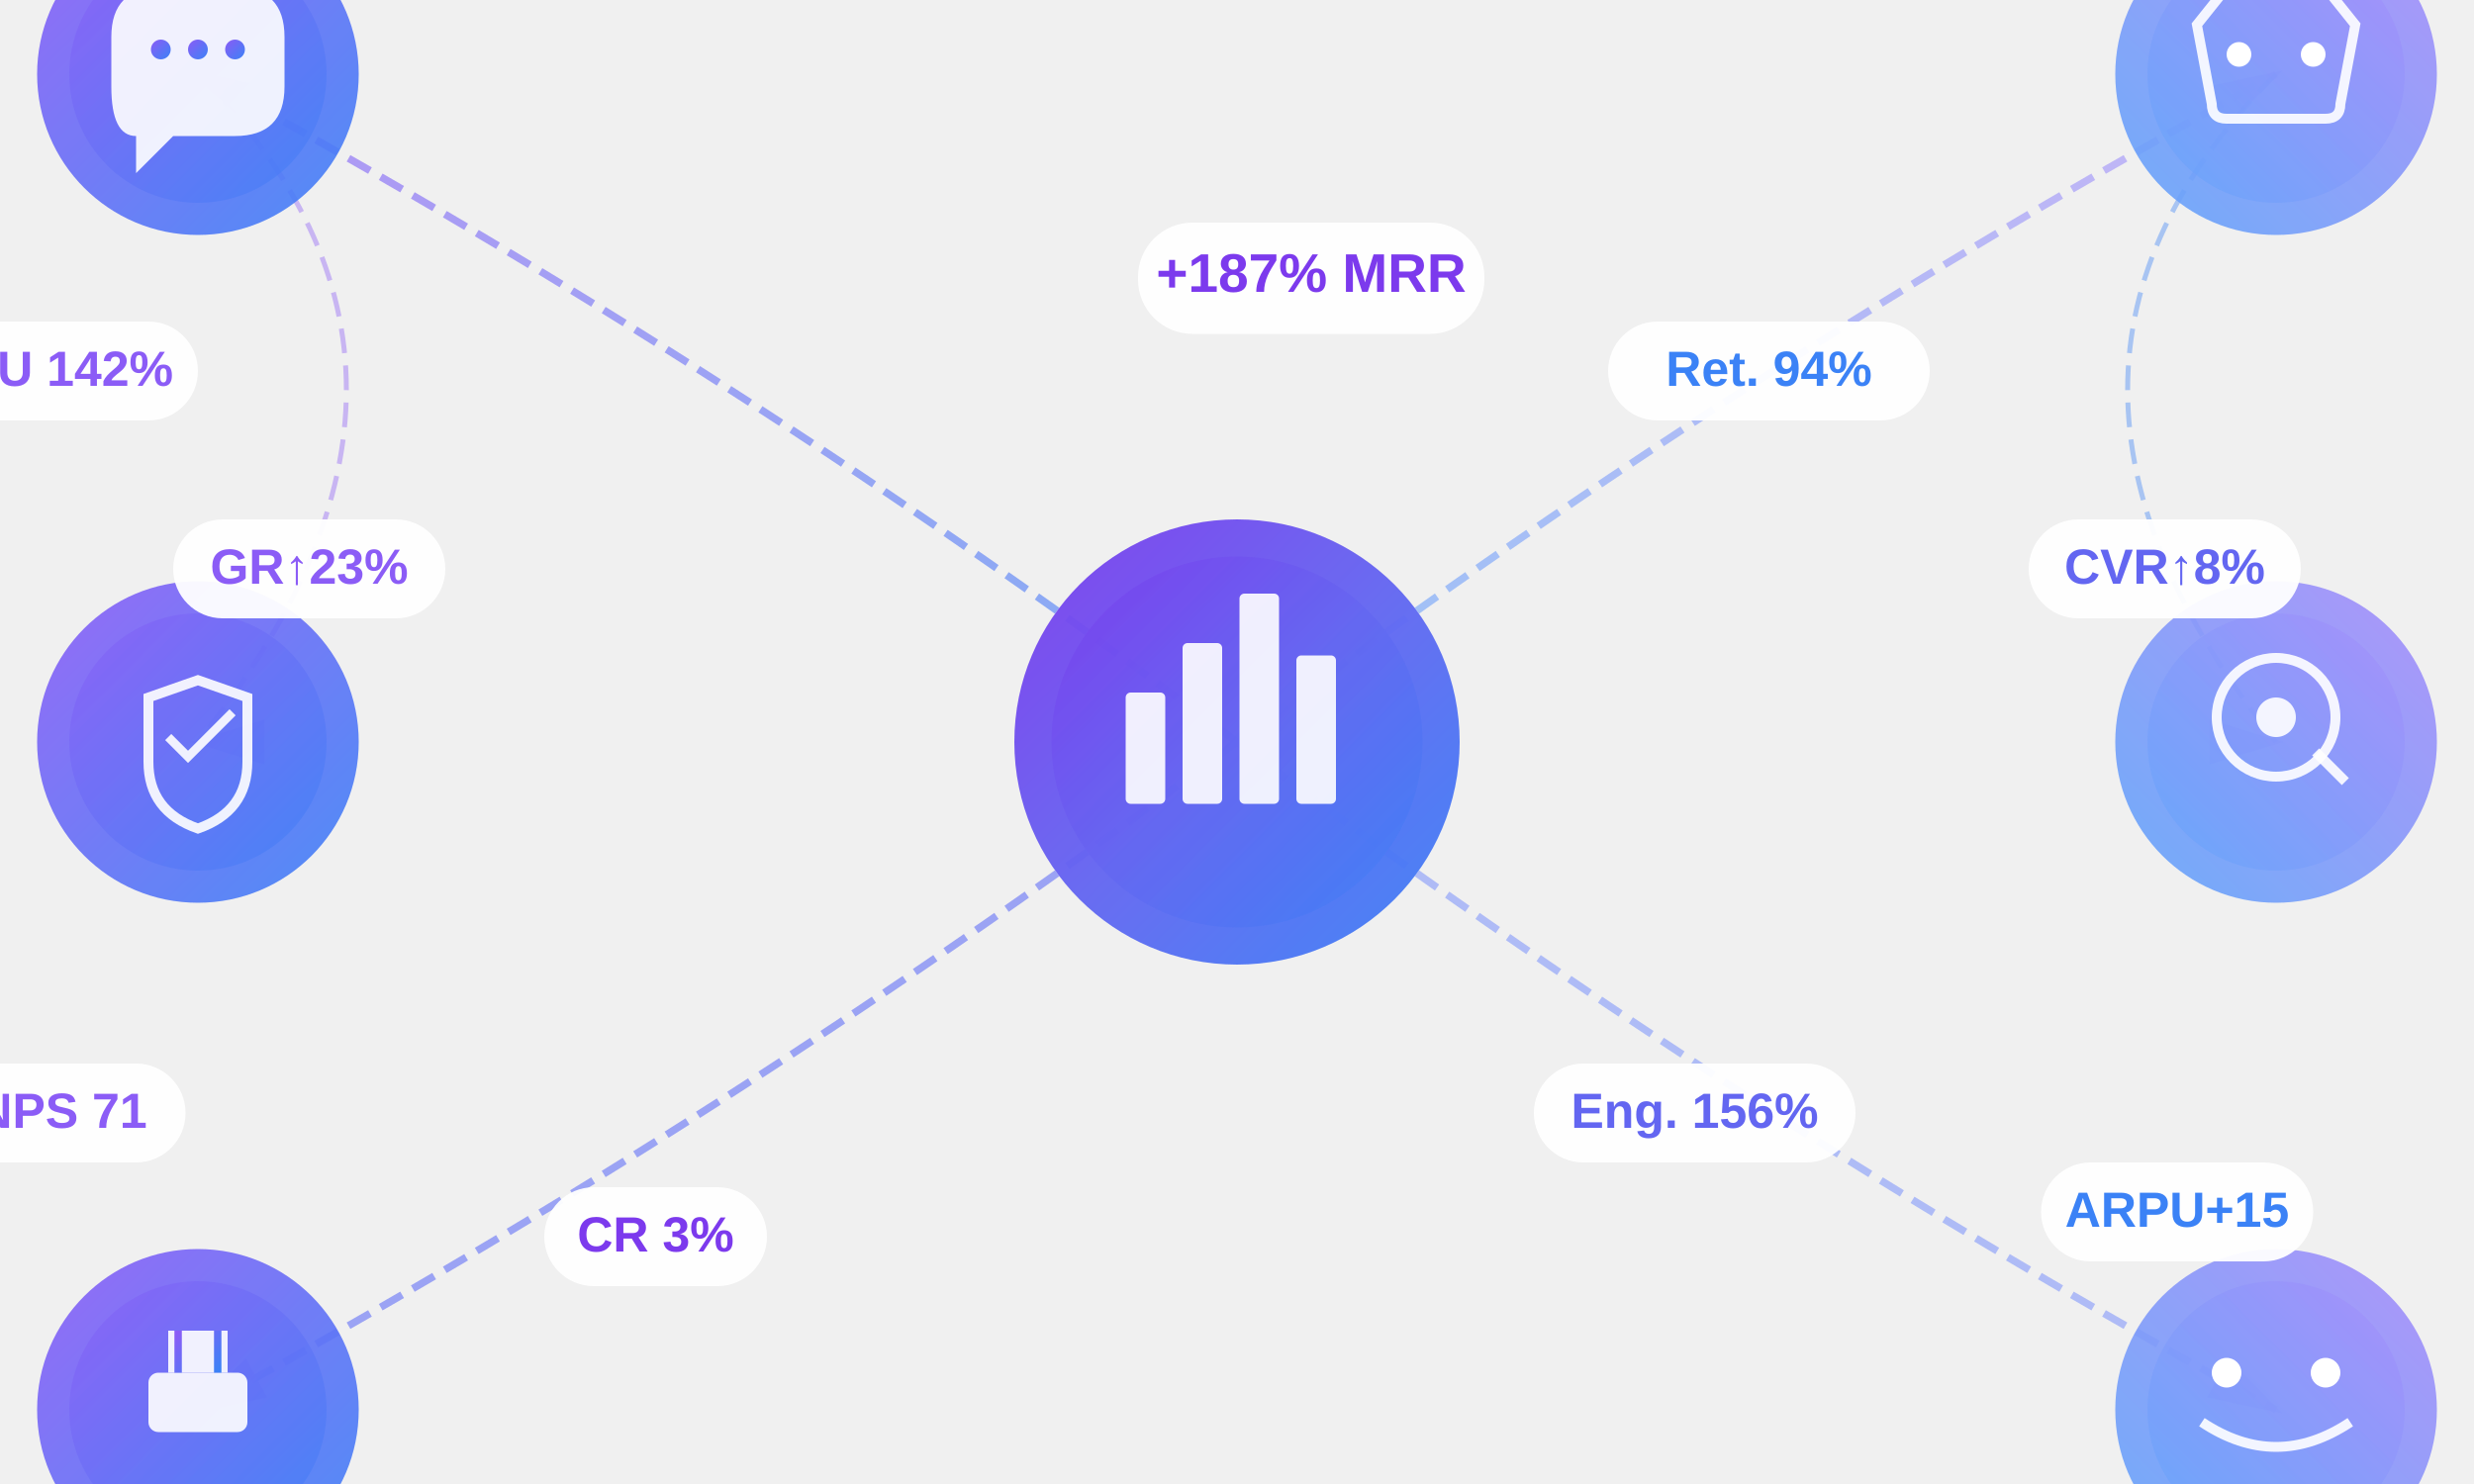
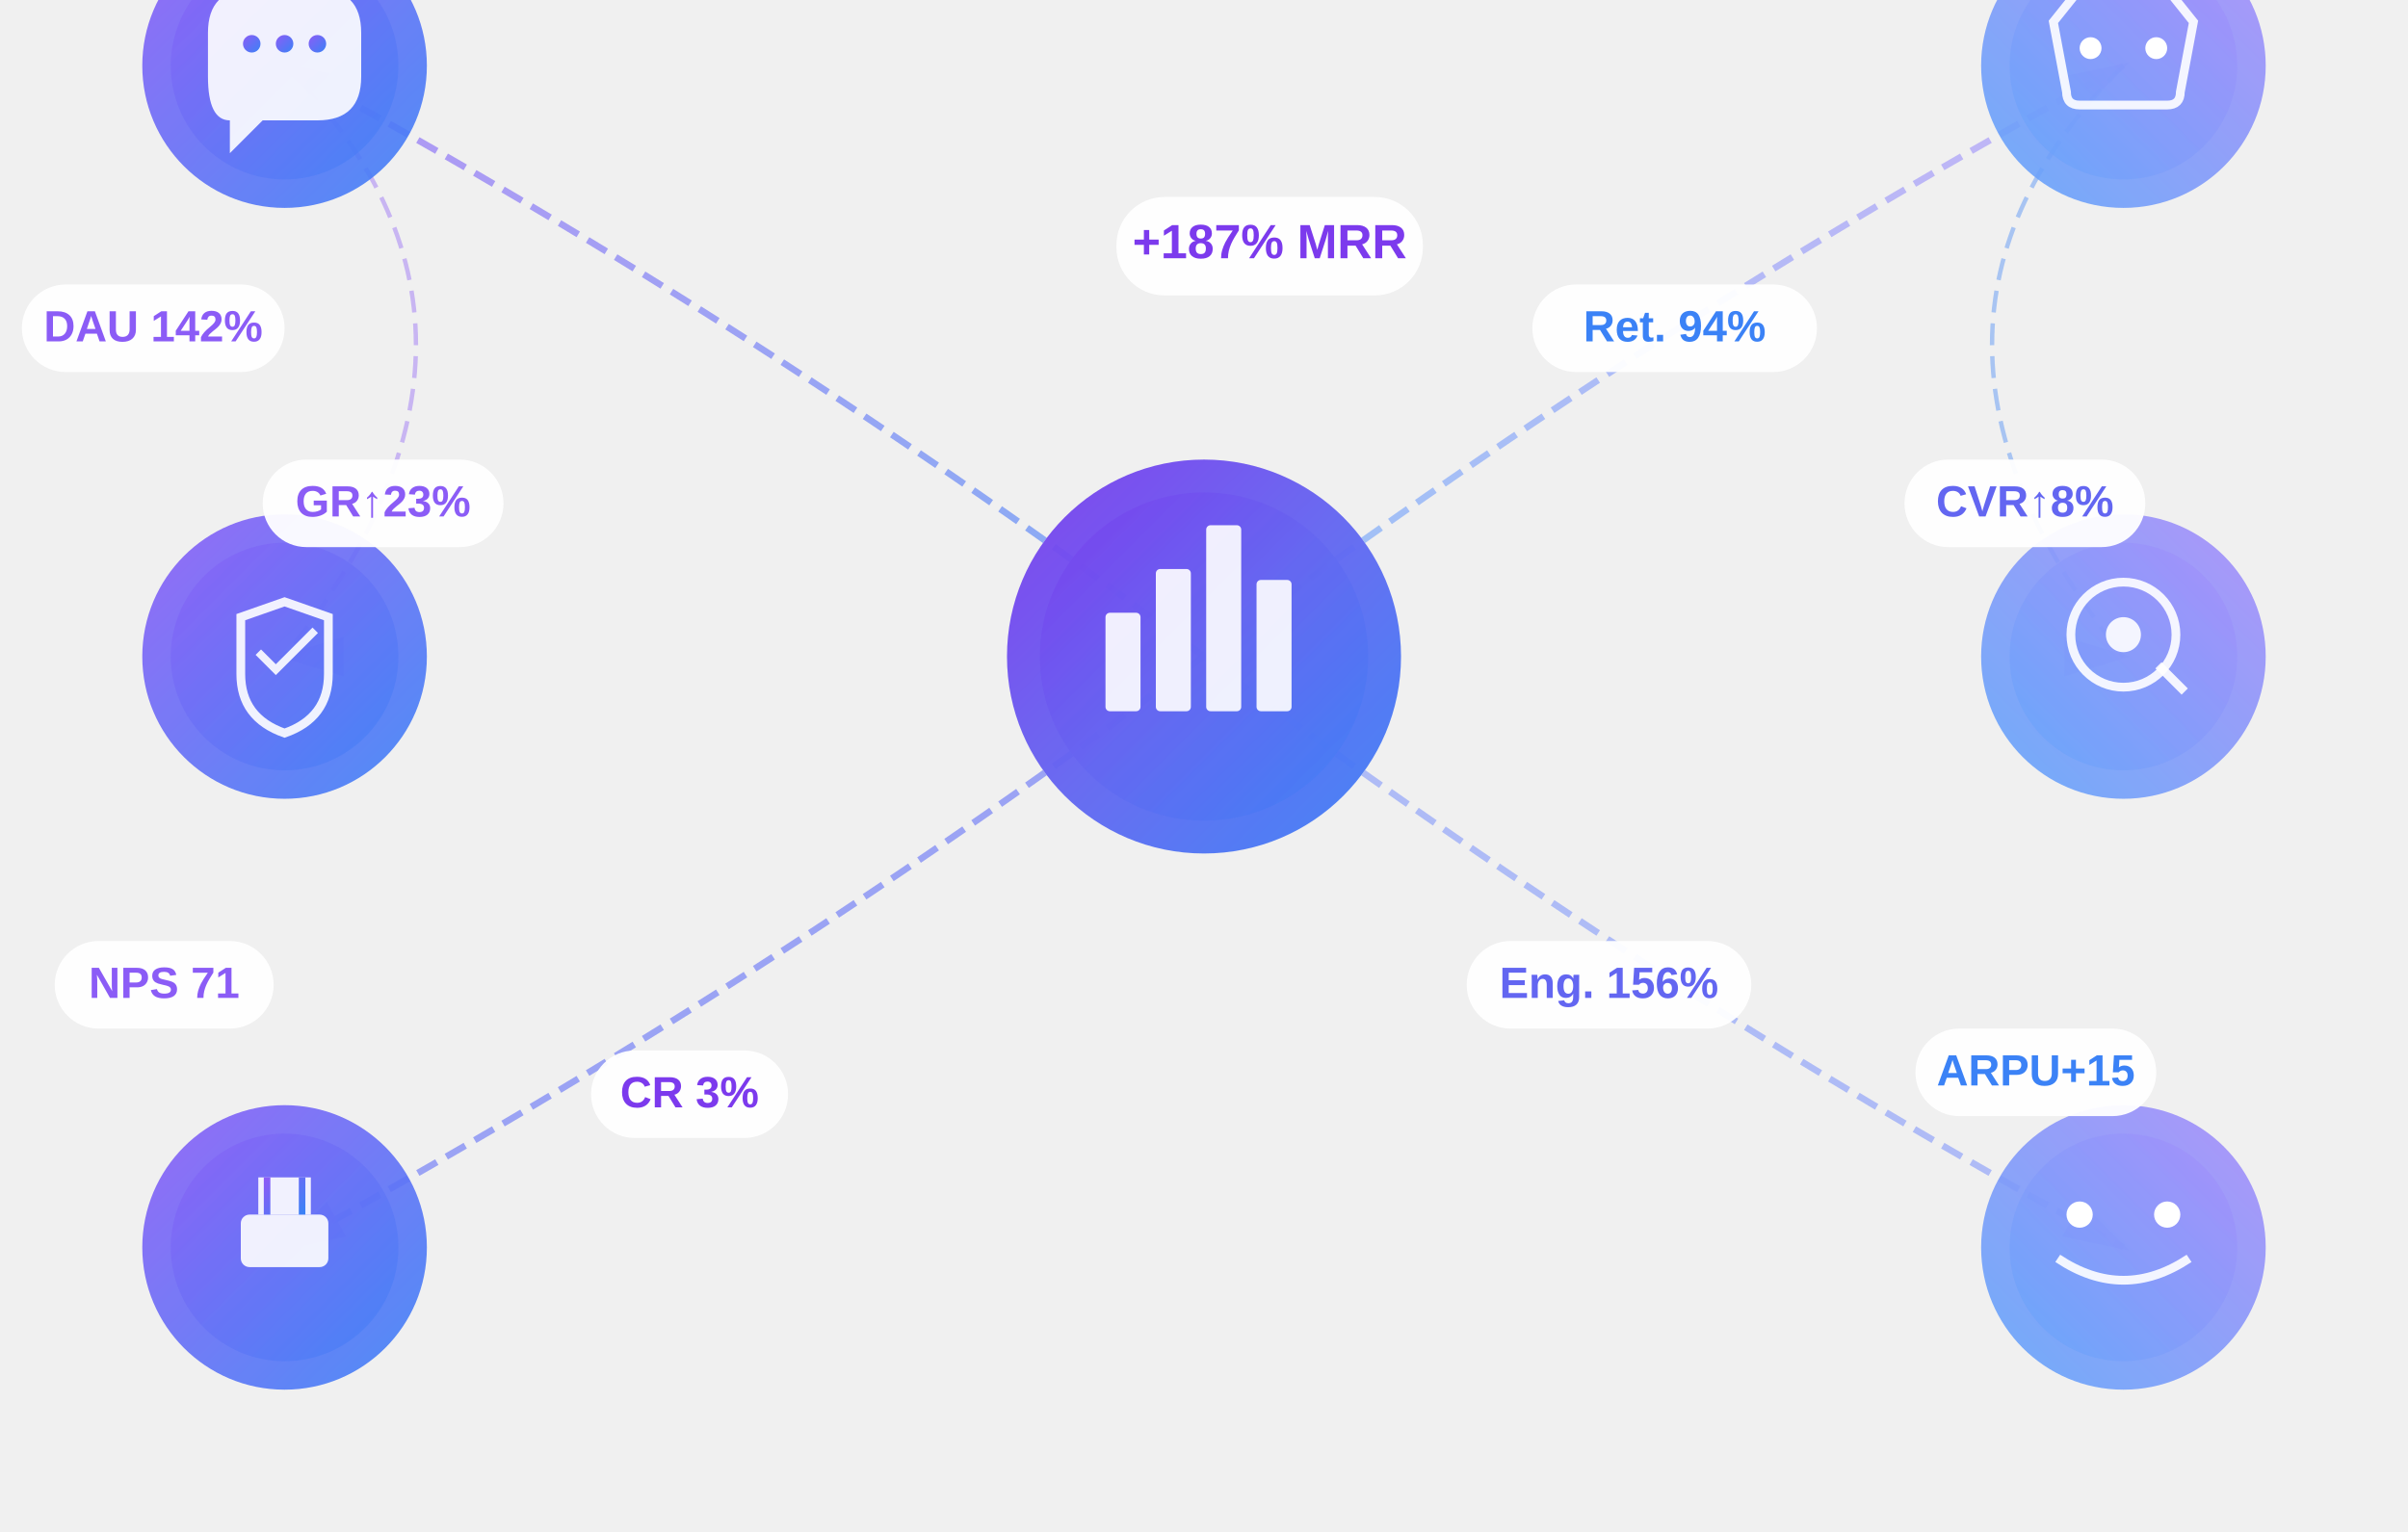
- <svg xmlns="http://www.w3.org/2000/svg" viewBox="200 150 1000 600">
+ <svg xmlns="http://www.w3.org/2000/svg" viewBox="150 150 1100 700">
  <defs>
    <linearGradient id="purpleBlue1" x1="0%" y1="0%" x2="100%" y2="100%">
      <stop offset="0%" style="stop-color:#8b5cf6;stop-opacity:1" />
      <stop offset="100%" style="stop-color:#3b82f6;stop-opacity:1" />
    </linearGradient>
    <linearGradient id="purpleBlue2" x1="100%" y1="0%" x2="0%" y2="100%">
      <stop offset="0%" style="stop-color:#a78bfa;stop-opacity:1" />
      <stop offset="100%" style="stop-color:#60a5fa;stop-opacity:1" />
    </linearGradient>
    <linearGradient id="centerGradient" x1="0%" y1="0%" x2="100%" y2="100%">
      <stop offset="0%" style="stop-color:#7c3aed;stop-opacity:1" />
      <stop offset="50%" style="stop-color:#6366f1;stop-opacity:1" />
      <stop offset="100%" style="stop-color:#3b82f6;stop-opacity:1" />
    </linearGradient>
    <marker id="arrowhead" markerWidth="10" markerHeight="10" refX="9" refY="3" orient="auto">
      <polygon points="0 0, 10 3, 0 6" fill="#8b5cf6" opacity="0.7" />
    </marker>
  </defs>
  <style>
    @keyframes flowLine {
      0% { stroke-dashoffset: 1000; }
      100% { stroke-dashoffset: 0; }
    }
    
    @keyframes float {
      0%, 100% { transform: translateY(0px); }
      50% { transform: translateY(-5px); }
    }
    
    .flow-line { 
      stroke-dasharray: 10 5;
      animation: flowLine 20s linear infinite;
    }
    .metric { animation: float 4s ease-in-out infinite; }
    .metric:nth-child(2n) { animation-delay: 0.5s; }
    .metric:nth-child(3n) { animation-delay: 1s; }
  </style>
  <path class="flow-line" d="M 700 450 Q 500 300 280 180" stroke="url(#purpleBlue1)" stroke-width="3" fill="none" opacity="0.6" marker-end="url(#arrowhead)" />
  <path class="flow-line" d="M 700 450 Q 900 300 1120 180" stroke="url(#purpleBlue2)" stroke-width="3" fill="none" opacity="0.6" marker-end="url(#arrowhead)" />
  <path class="flow-line" d="M 700 450 Q 500 450 280 450" stroke="url(#purpleBlue1)" stroke-width="3" fill="none" opacity="0.6" marker-end="url(#arrowhead)" />
  <path class="flow-line" d="M 700 450 Q 900 450 1120 450" stroke="url(#purpleBlue2)" stroke-width="3" fill="none" opacity="0.6" marker-end="url(#arrowhead)" />
  <path class="flow-line" d="M 700 450 Q 500 600 280 720" stroke="url(#purpleBlue1)" stroke-width="3" fill="none" opacity="0.6" marker-end="url(#arrowhead)" />
  <path class="flow-line" d="M 700 450 Q 900 600 1120 720" stroke="url(#purpleBlue2)" stroke-width="3" fill="none" opacity="0.6" marker-end="url(#arrowhead)" />
  <path class="flow-line" d="M 280 180 Q 400 300 280 450" stroke="#8b5cf6" stroke-width="2" fill="none" opacity="0.4" />
  <path class="flow-line" d="M 1120 180 Q 1000 300 1120 450" stroke="#3b82f6" stroke-width="2" fill="none" opacity="0.4" />
  <g id="centerNode">
    <circle cx="700" cy="450" r="90" fill="url(#centerGradient)" opacity="0.95" />
    <circle cx="700" cy="450" r="75" fill="url(#centerGradient)" opacity="0.7" />
    <rect x="655" y="430" width="16" height="45" fill="white" opacity="0.9" rx="2" />
    <rect x="678" y="410" width="16" height="65" fill="white" opacity="0.9" rx="2" />
    <rect x="701" y="390" width="16" height="85" fill="white" opacity="0.9" rx="2" />
    <rect x="724" y="415" width="16" height="60" fill="white" opacity="0.9" rx="2" />
  </g>
  <g id="node1">
    <circle cx="280" cy="180" r="65" fill="url(#purpleBlue1)" opacity="0.9" />
    <circle cx="280" cy="180" r="52" fill="url(#purpleBlue1)" opacity="0.6" />
    <path d="M 245 165 Q 245 145 265 145 L 295 145 Q 315 145 315 165 L 315 185 Q 315 205 295 205 L 270 205 L 255 220 L 255 205 Q 245 205 245 185 Z" fill="white" opacity="0.9" />
    <circle cx="265" cy="170" r="4" fill="url(#purpleBlue1)" />
    <circle cx="280" cy="170" r="4" fill="url(#purpleBlue1)" />
    <circle cx="295" cy="170" r="4" fill="url(#purpleBlue1)" />
  </g>
  <g id="node2">
    <circle cx="1120" cy="180" r="65" fill="url(#purpleBlue2)" opacity="0.9" />
    <circle cx="1120" cy="180" r="52" fill="url(#purpleBlue2)" opacity="0.6" />
    <path d="M 1088 160 L 1100 145 L 1140 145 L 1152 160 L 1146 192 Q 1146 198 1140 198 L 1100 198 Q 1094 198 1094 192 Z" fill="none" stroke="white" stroke-width="4" opacity="0.9" />
    <circle cx="1105" cy="172" r="5" fill="white" />
    <circle cx="1135" cy="172" r="5" fill="white" />
  </g>
  <g id="node3">
    <circle cx="280" cy="450" r="65" fill="url(#purpleBlue1)" opacity="0.9" />
    <circle cx="280" cy="450" r="52" fill="url(#purpleBlue1)" opacity="0.6" />
    <path d="M 280 425 L 260 432 L 260 458 Q 260 478 280 485 Q 300 478 300 458 L 300 432 Z" fill="none" stroke="white" stroke-width="4" opacity="0.9" />
    <path d="M 268 448 L 276 456 L 294 438" fill="none" stroke="white" stroke-width="3.5" opacity="0.9" />
  </g>
  <g id="node4">
    <circle cx="1120" cy="450" r="65" fill="url(#purpleBlue2)" opacity="0.9" />
    <circle cx="1120" cy="450" r="52" fill="url(#purpleBlue2)" opacity="0.6" />
    <circle cx="1120" cy="440" r="24" fill="none" stroke="white" stroke-width="4" opacity="0.9" />
    <circle cx="1120" cy="440" r="8" fill="white" opacity="0.9" />
    <path d="M 1136 454 L 1148 466" stroke="white" stroke-width="4" opacity="0.9" />
  </g>
  <g id="node5">
    <circle cx="280" cy="720" r="65" fill="url(#purpleBlue1)" opacity="0.9" />
    <circle cx="280" cy="720" r="52" fill="url(#purpleBlue1)" opacity="0.6" />
    <rect x="260" y="705" width="40" height="24" rx="4" fill="white" opacity="0.9" />
    <rect x="268" y="688" width="24" height="17" fill="white" opacity="0.9" />
    <path d="M 272 705 L 272 688 M 288 705 L 288 688" stroke="url(#purpleBlue1)" stroke-width="3" />
  </g>
  <g id="node6">
    <circle cx="1120" cy="720" r="65" fill="url(#purpleBlue2)" opacity="0.9" />
    <circle cx="1120" cy="720" r="52" fill="url(#purpleBlue2)" opacity="0.6" />
    <circle cx="1100" cy="705" r="6" fill="white" />
    <circle cx="1140" cy="705" r="6" fill="white" />
    <path d="M 1090 725 Q 1120 745 1150 725" fill="none" stroke="white" stroke-width="4" opacity="0.9" />
  </g>
  <g class="metric" id="metric1">
    <rect x="660" y="240" width="140" height="45" rx="22" fill="white" opacity="0.95" />
    <text x="730" y="268" font-family="Arial, sans-serif" font-size="22" font-weight="700" fill="#7c3aed" text-anchor="middle">+187% MRR</text>
  </g>
  <g class="metric" id="metric2">
    <rect x="160" y="280" width="120" height="40" rx="20" fill="white" opacity="0.95" />
    <text x="220" y="306" font-family="Arial, sans-serif" font-size="20" font-weight="600" fill="#8b5cf6" text-anchor="middle">DAU 142%</text>
  </g>
  <g class="metric" id="metric3">
    <rect x="850" y="280" width="130" height="40" rx="20" fill="white" opacity="0.95" />
    <text x="915" y="306" font-family="Arial, sans-serif" font-size="20" font-weight="600" fill="#3b82f6" text-anchor="middle">Ret. 94%</text>
  </g>
  <g class="metric" id="metric4">
    <rect x="1020" y="360" width="110" height="40" rx="20" fill="white" opacity="0.95" />
    <text x="1075" y="386" font-family="Arial, sans-serif" font-size="20" font-weight="600" fill="#6366f1" text-anchor="middle">CVR↑8%</text>
  </g>
  <g class="metric" id="metric5">
    <rect x="175" y="580" width="100" height="40" rx="20" fill="white" opacity="0.95" />
    <text x="225" y="606" font-family="Arial, sans-serif" font-size="20" font-weight="600" fill="#8b5cf6" text-anchor="middle">NPS 71</text>
  </g>
  <g class="metric" id="metric6">
    <rect x="1025" y="620" width="110" height="40" rx="20" fill="white" opacity="0.95" />
    <text x="1080" y="646" font-family="Arial, sans-serif" font-size="20" font-weight="600" fill="#3b82f6" text-anchor="middle">ARPU+15</text>
  </g>
  <g class="metric" id="metric7">
    <rect x="420" y="630" width="90" height="40" rx="20" fill="white" opacity="0.95" />
    <text x="465" y="656" font-family="Arial, sans-serif" font-size="20" font-weight="600" fill="#7c3aed" text-anchor="middle">CR 3%</text>
  </g>
  <g class="metric" id="metric8">
    <rect x="270" y="360" width="110" height="40" rx="20" fill="white" opacity="0.95" />
    <text x="325" y="386" font-family="Arial, sans-serif" font-size="20" font-weight="600" fill="#8b5cf6" text-anchor="middle">GR↑23%</text>
  </g>
  <g class="metric" id="metric9">
    <rect x="820" y="580" width="130" height="40" rx="20" fill="white" opacity="0.95" />
    <text x="885" y="606" font-family="Arial, sans-serif" font-size="20" font-weight="600" fill="#6366f1" text-anchor="middle">Eng. 156%</text>
  </g>
</svg>
